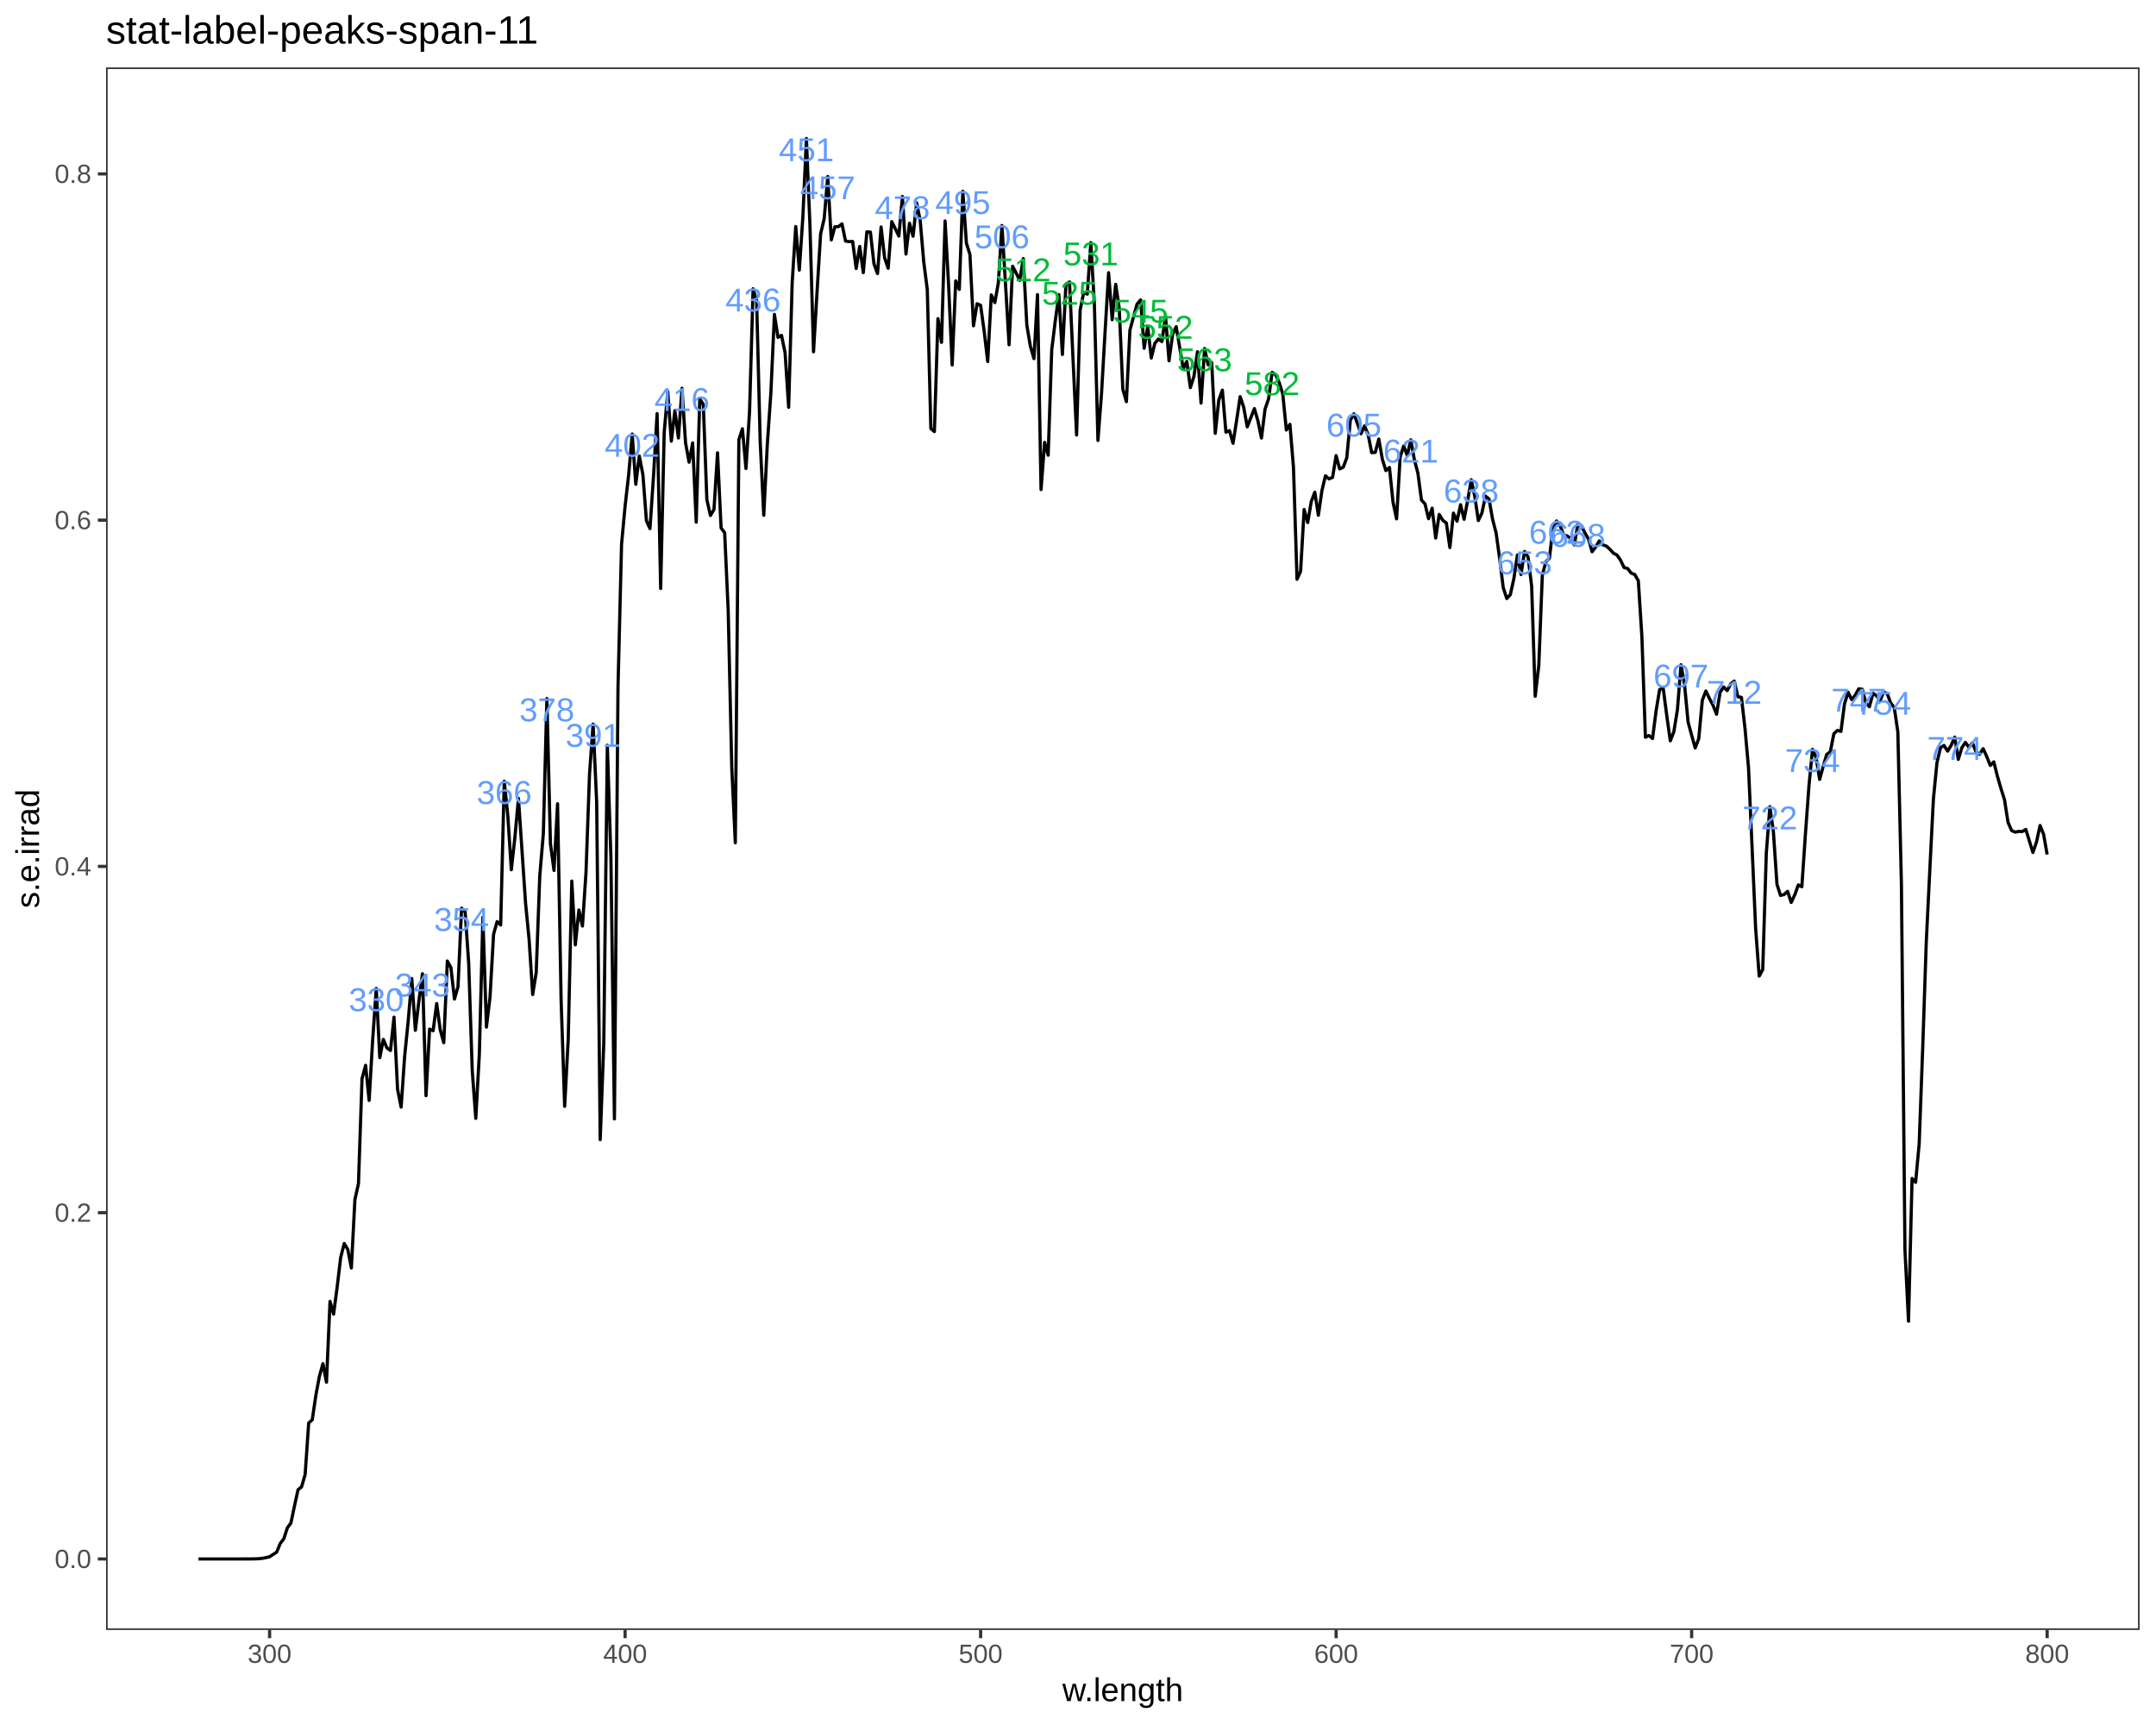
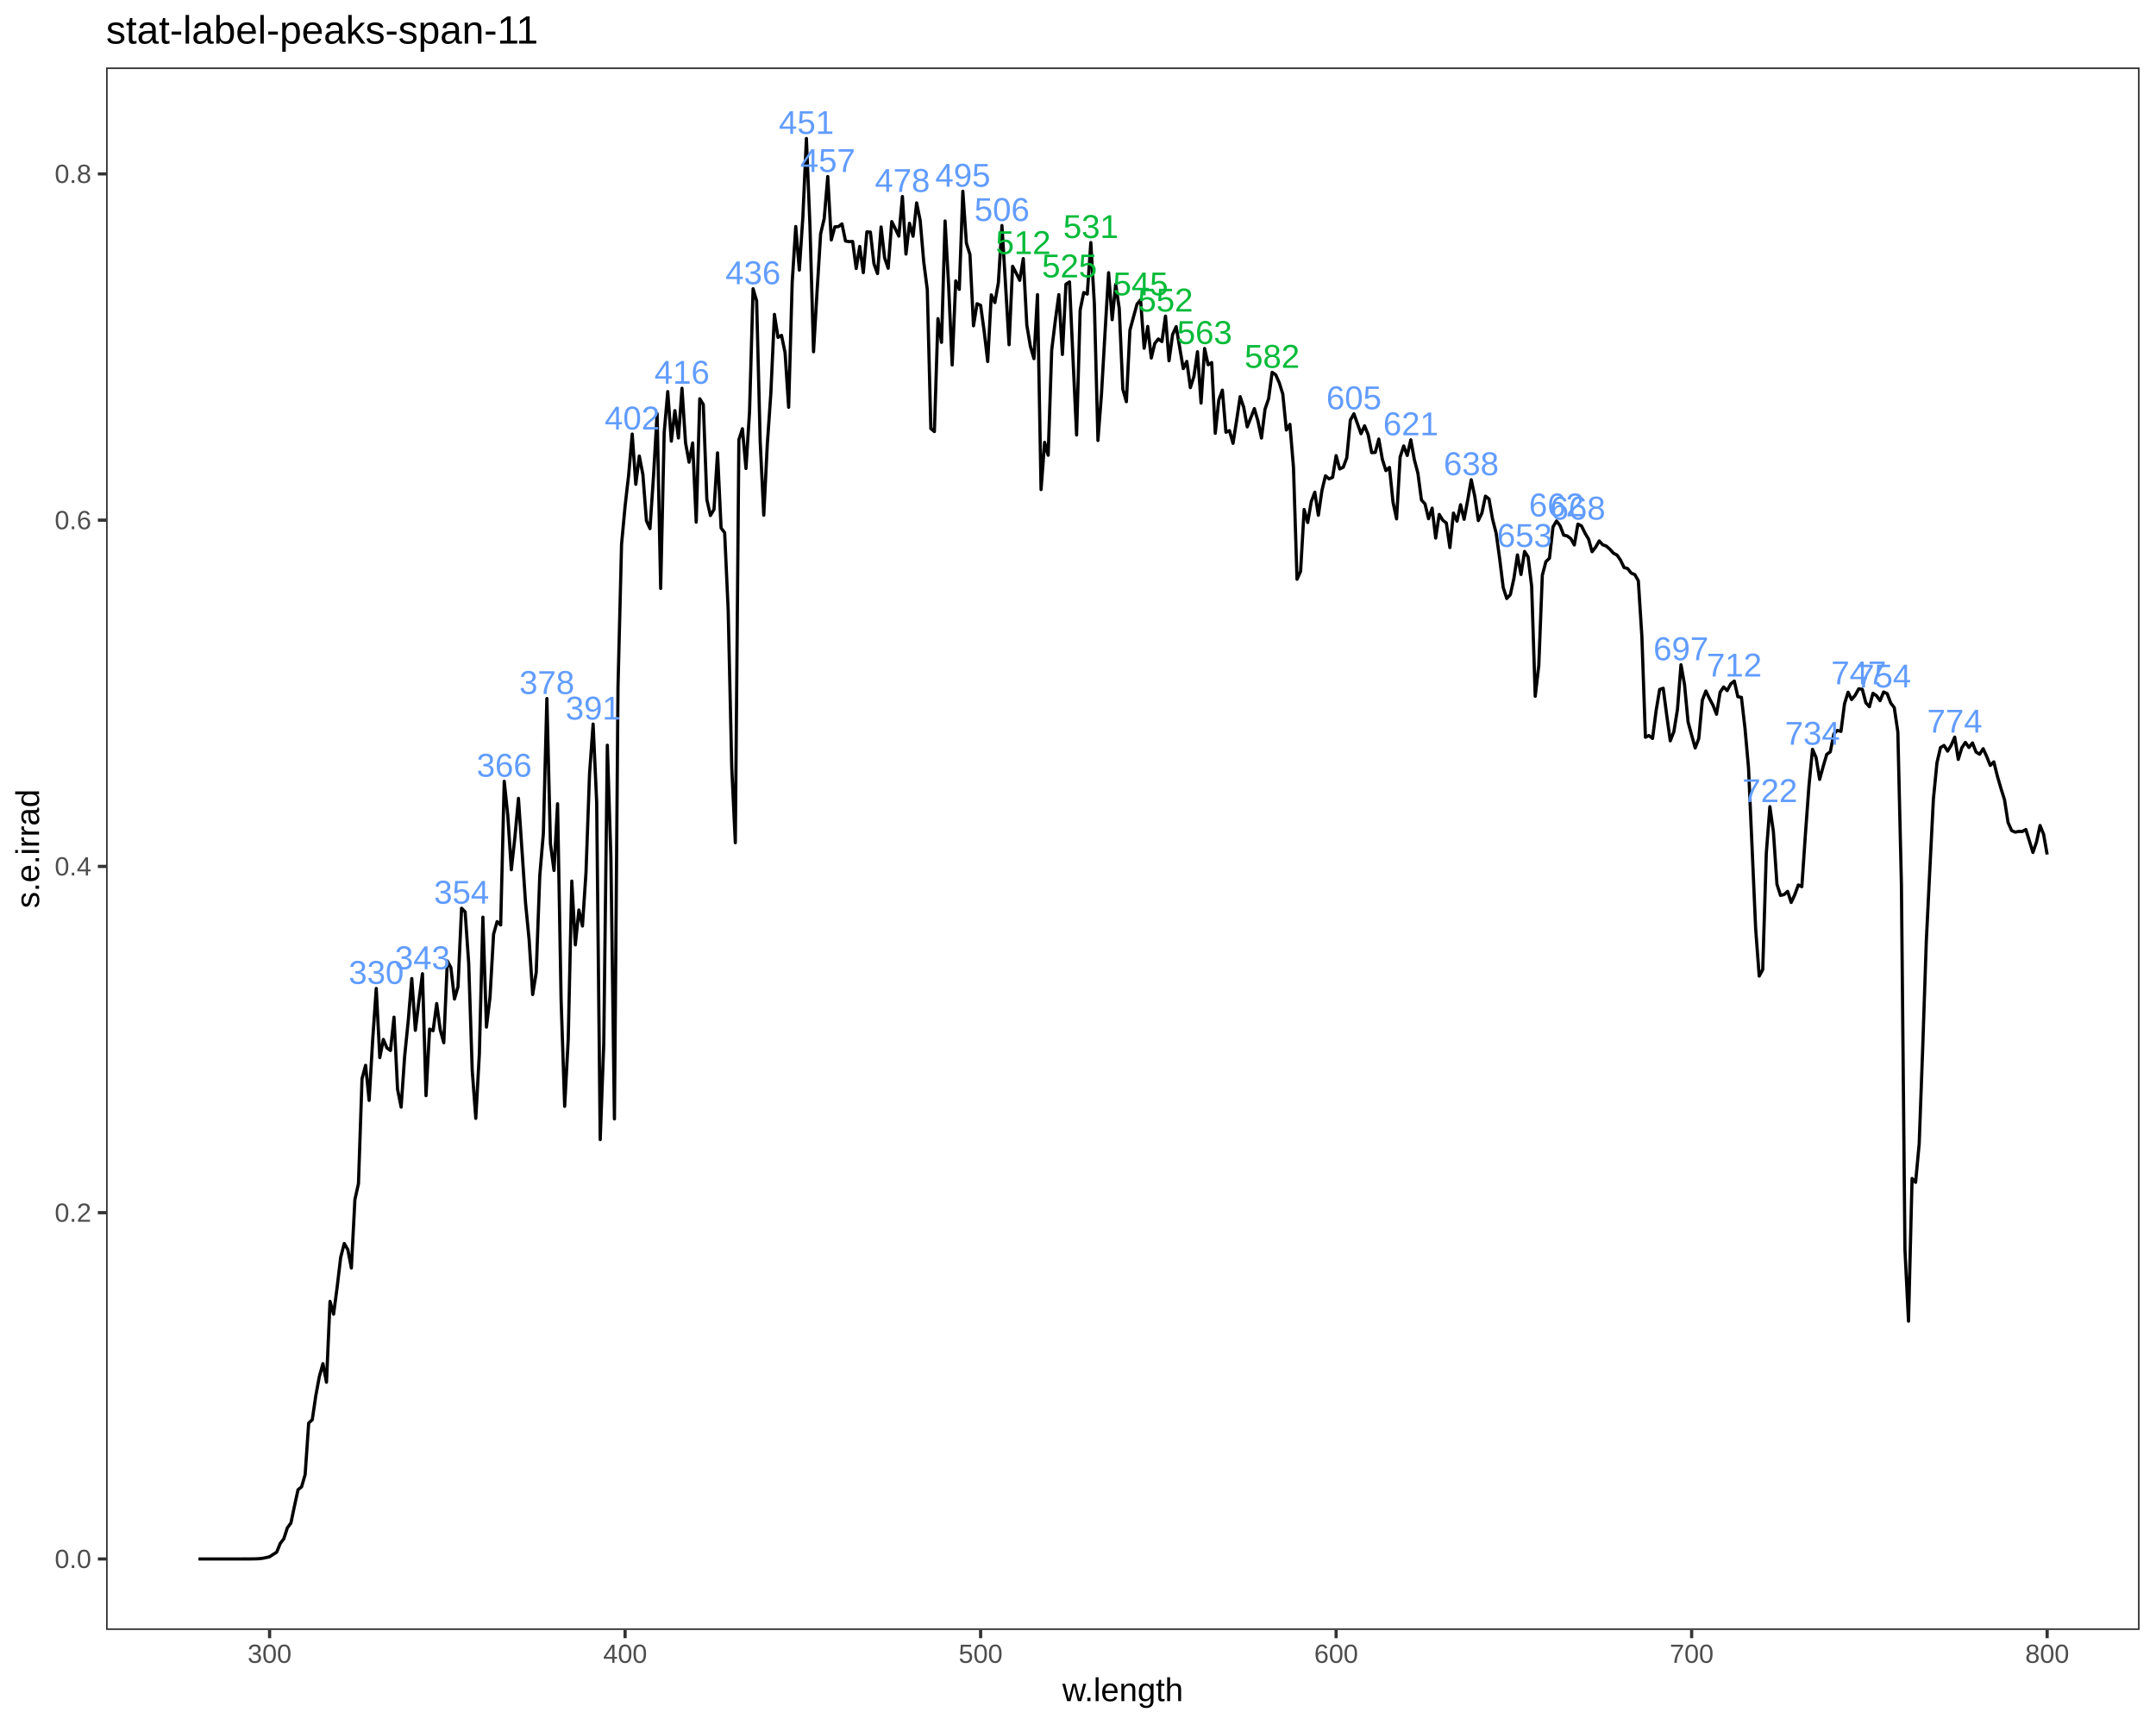
<svg xmlns="http://www.w3.org/2000/svg" viewBox="0 0 720.00 576.00">
  <defs>
    <style type="text/css">
    line, polyline, polygon, path, rect, circle {
      fill: none;
      stroke: #000000;
      stroke-linecap: round;
      stroke-linejoin: round;
      stroke-miterlimit: 10.00;
    }
  </style>
  </defs>
  <rect width="100%" height="100%" style="stroke: none; fill: #FFFFFF;" />
  <rect x="0.00" y="0.00" width="720.00" height="576.00" style="stroke-width: 1.07; stroke: #FFFFFF; fill: #FFFFFF;" />
  <defs>
    <clipPath id="cpMzUuNDJ8NzE0LjUyfDU0NC4yN3wyMi41Mg==">
      <rect x="35.42" y="22.52" width="679.10" height="521.75" />
    </clipPath>
  </defs>
  <rect x="35.42" y="22.52" width="679.10" height="521.75" style="stroke-width: 1.07; stroke: none; fill: #FFFFFF;" clip-path="url(#cpMzUuNDJ8NzE0LjUyfDU0NC4yN3wyMi41Mg==)" />
  <polyline points="66.28,520.56 67.38,520.56 68.48,520.56 69.57,520.56 70.67,520.56 71.76,520.56 72.86,520.56 73.96,520.56 75.05,520.56 76.15,520.56 77.24,520.56 78.34,520.56 79.44,520.56 80.53,520.56 81.72,520.55 82.91,520.55 84.09,520.54 85.28,520.52 86.47,520.47 87.66,520.34 88.84,520.10 90.03,519.82 91.22,519.04 92.40,518.29 93.59,515.37 94.78,513.82 95.97,510.15 97.15,508.55 98.34,502.87 99.53,497.44 100.71,496.48 101.90,492.39 103.09,475.16 104.28,474.09 105.46,466.05 106.65,459.62 107.84,455.35 109.03,461.55 110.21,434.55 111.40,438.82 112.59,429.81 113.77,419.87 114.96,415.22 116.15,417.23 117.34,423.40 118.52,400.57 119.71,395.22 120.90,360.16 122.09,355.73 123.27,367.44 124.46,347.19 125.65,330.06 126.83,353.16 128.02,347.08 129.21,349.93 130.40,350.77 131.58,339.65 132.77,363.75 133.96,369.68 135.14,352.63 136.33,340.86 137.52,326.75 138.71,344.04 139.89,334.29 141.08,325.15 142.27,365.86 143.46,343.64 144.64,344.16 145.83,335.10 147.02,343.88 148.20,348.18 149.39,320.90 150.58,323.10 151.77,333.59 152.95,329.49 154.14,303.27 155.33,304.48 156.52,321.59 157.70,357.40 158.89,373.43 160.08,351.92 161.26,306.25 162.45,342.98 163.64,332.95 164.83,311.95 166.01,307.74 167.20,308.86 168.39,260.87 169.58,272.28 170.76,290.43 171.95,279.60 173.14,266.58 174.32,283.94 175.51,301.55 176.70,313.77 177.89,332.09 179.07,324.73 180.26,292.42 181.45,278.34 182.63,233.25 183.82,281.71 185.01,290.66 186.20,268.38 187.38,333.83 188.57,369.42 189.76,347.03 190.95,294.20 192.13,315.51 193.32,303.86 194.51,309.22 195.69,291.41 196.88,258.36 198.07,241.78 199.26,267.79 200.44,380.54 201.63,348.48 202.82,248.85 204.01,286.16 205.19,373.61 206.38,229.44 207.57,181.71 208.75,169.00 209.94,158.56 211.13,144.93 212.32,161.71 213.50,152.27 214.69,158.44 215.88,173.90 217.06,176.51 218.25,158.88 219.44,138.11 220.63,196.50 221.81,144.37 223.00,130.76 224.19,147.31 225.38,137.12 226.56,146.25 227.75,129.65 228.94,147.88 230.12,154.34 231.31,147.90 232.50,174.36 233.69,133.15 234.87,135.05 236.06,166.86 237.25,172.13 238.44,170.11 239.62,151.21 240.81,176.31 242.00,177.87 243.18,203.76 244.37,256.34 245.56,281.40 246.75,146.83 247.93,143.17 249.12,156.44 250.31,137.45 251.49,96.42 252.68,100.46 253.87,147.49 255.06,172.04 256.24,148.46 257.43,131.24 258.62,104.98 259.81,112.66 260.99,111.98 262.18,117.79 263.37,136.00 264.55,94.38 265.74,75.64 266.93,90.19 268.12,72.43 269.30,46.24 270.49,75.43 271.68,117.46 272.87,97.17 274.05,78.08 275.24,73.03 276.43,58.94 277.61,80.13 278.80,75.74 279.99,75.67 281.18,74.76 282.36,80.48 283.55,80.69 284.74,80.63 285.93,89.66 287.11,82.28 288.30,91.03 289.49,77.42 290.67,77.50 291.86,88.10 293.05,91.36 294.24,75.79 295.42,86.11 296.61,89.58 297.80,73.99 298.98,76.35 300.17,78.84 301.36,65.60 302.55,84.84 303.73,74.55 304.92,78.88 306.11,67.74 307.30,73.65 308.48,87.40 309.67,96.69 310.86,143.11 312.04,144.11 313.23,106.40 314.42,114.32 315.61,73.79 316.79,95.29 317.98,121.86 319.17,93.79 320.36,96.63 321.54,63.86 322.73,81.18 323.92,85.02 325.10,108.79 326.29,101.42 327.48,101.95 328.67,110.67 329.85,120.72 331.04,98.46 332.23,101.04 333.41,94.38 334.60,75.31 335.79,94.86 336.98,115.11 338.16,88.91 339.35,91.17 340.54,93.62 341.73,86.34 342.91,108.59 344.10,115.65 345.29,119.75 346.47,98.38 347.66,163.48 348.85,147.70 350.04,152.01 351.22,116.85 352.41,107.16 353.60,98.38 354.79,118.36 355.97,94.90 357.16,94.14 358.35,120.18 359.53,145.24 360.72,103.52 361.91,97.67 363.10,98.21 364.28,81.00 365.47,101.64 366.66,147.07 367.84,131.64 369.03,110.98 370.22,91.06 371.41,106.76 372.59,94.95 373.78,103.06 374.97,129.97 376.16,134.13 377.34,110.25 378.53,105.83 379.72,101.54 380.90,100.13 382.09,116.28 383.28,109.00 384.47,119.55 385.65,114.67 386.84,113.19 388.03,114.06 389.22,105.54 390.40,120.46 391.59,111.71 392.78,109.08 393.96,116.01 395.15,123.10 396.34,120.68 397.53,129.44 398.71,125.71 399.90,117.45 401.09,134.58 402.28,116.36 403.46,121.80 404.65,121.06 405.84,144.69 407.02,133.56 408.21,130.28 409.40,144.32 410.59,143.78 411.77,148.04 412.96,140.44 414.15,132.45 415.33,135.96 416.52,142.53 417.71,139.48 418.90,136.44 420.08,140.53 421.27,146.27 422.46,136.62 423.65,133.15 424.83,124.33 426.02,125.13 427.21,127.80 428.39,131.60 429.58,143.59 430.77,141.69 431.96,156.08 433.14,193.42 434.33,190.79 435.52,170.13 436.71,174.48 437.89,167.53 439.08,164.35 440.27,172.05 441.45,163.86 442.64,158.87 443.83,159.91 445.02,159.39 446.20,152.14 447.39,156.59 448.58,156.01 449.76,152.86 450.95,140.27 452.14,138.17 453.33,141.49 454.51,144.83 455.70,142.19 456.89,145.11 458.08,151.14 459.26,151.07 460.45,146.61 461.64,153.36 462.82,157.14 464.01,156.09 465.20,167.69 466.39,173.26 467.57,152.65 468.76,148.91 469.95,152.09 471.14,146.86 472.32,153.47 473.51,158.01 474.70,166.98 475.88,168.24 477.07,173.21 478.26,169.69 479.45,179.66 480.63,171.77 481.82,173.71 483.01,174.64 484.19,182.84 485.38,171.32 486.57,174.03 487.76,168.53 488.94,173.40 490.13,167.11 491.32,160.19 492.51,165.78 493.69,173.82 494.88,171.33 496.07,165.66 497.25,166.59 498.44,173.34 499.63,177.98 500.82,186.56 502.00,196.19 503.19,199.85 504.38,198.56 505.57,193.14 506.75,185.30 507.94,191.83 509.13,184.14 510.31,185.99 511.50,195.79 512.69,232.49 513.88,222.25 515.06,192.10 516.25,187.55 517.44,186.41 518.63,175.95 519.81,173.96 521.00,175.54 522.19,178.69 523.37,178.96 524.56,179.84 525.75,181.98 526.94,175.01 528.12,175.58 529.31,178.00 530.50,180.00 531.68,184.23 532.87,182.70 534.06,180.63 535.25,181.92 536.43,182.34 537.62,183.40 538.81,184.72 540.00,185.34 541.18,187.04 542.37,189.52 543.56,189.84 544.74,191.37 545.93,191.85 547.12,193.91 548.31,212.55 549.49,246.18 550.68,245.61 551.87,246.59 553.06,237.33 554.24,230.23 555.43,229.81 556.62,238.96 557.80,247.37 558.99,244.32 560.18,236.97 561.37,221.97 562.55,228.57 563.74,241.11 564.93,245.49 566.11,249.75 567.30,246.63 568.49,233.83 569.68,230.73 570.86,233.22 572.05,235.46 573.24,238.49 574.43,231.16 575.61,229.39 576.80,230.60 577.99,228.36 579.17,227.41 580.36,232.64 581.55,232.85 582.74,243.16 583.92,256.36 585.11,282.99 586.30,310.06 587.49,325.93 588.67,323.73 589.86,284.89 591.05,269.35 592.23,277.75 593.42,295.27 594.61,298.99 595.80,298.70 596.98,297.64 598.17,301.34 599.36,298.80 600.55,295.50 601.73,296.08 602.92,278.57 604.11,262.35 605.29,250.20 606.48,252.94 607.67,260.25 608.86,255.91 610.04,251.89 611.23,251.04 612.42,245.02 613.60,243.89 614.79,244.22 615.98,235.00 617.17,231.14 618.35,233.59 619.54,232.16 620.73,230.01 621.92,230.16 623.10,234.67 624.29,235.99 625.48,231.49 626.66,232.31 627.85,233.96 629.04,231.06 630.23,231.62 631.41,234.74 632.60,236.30 633.79,244.41 634.98,295.31 636.16,417.28 637.35,441.17 638.54,393.50 639.72,394.80 640.91,382.00 642.10,349.66 643.29,314.34 644.47,290.35 645.66,266.87 646.85,254.70 648.03,249.62 649.22,248.92 650.41,250.81 651.60,248.87 652.78,246.14 653.97,253.57 655.16,249.68 656.35,247.89 657.53,249.58 658.72,248.08 659.91,251.13 661.09,251.85 662.28,250.00 663.47,252.62 664.66,255.59 665.84,254.40 667.03,259.18 668.22,263.26 669.41,267.05 670.59,274.62 671.78,277.33 672.97,277.86 674.15,277.62 675.34,277.66 676.53,276.98 677.72,280.82 678.90,284.65 680.09,281.15 681.28,275.65 682.46,278.57 683.65,285.32 " style="stroke-width: 1.07; stroke-linecap: butt;" clip-path="url(#cpMzUuNDJ8NzE0LjUyfDU0NC4yN3wyMi41Mg==)" />
  <g clip-path="url(#cpMzUuNDJ8NzE0LjUyfDU0NC4yN3wyMi41Mg==)">
-     <text x="116.44" y="337.65" style="font-size: 11.04px; fill: #619CFF; font-family: Liberation Sans;" textLength="18.42px" lengthAdjust="spacingAndGlyphs">330</text>
+     <text x="116.44" y="328.54" style="font-size: 11.04px; fill: #619CFF; font-family: Liberation Sans;" textLength="18.42px" lengthAdjust="spacingAndGlyphs">330</text>
  </g>
  <g clip-path="url(#cpMzUuNDJ8NzE0LjUyfDU0NC4yN3wyMi41Mg==)">
-     <text x="131.87" y="332.74" style="font-size: 11.04px; fill: #619CFF; font-family: Liberation Sans;" textLength="18.42px" lengthAdjust="spacingAndGlyphs">343</text>
+     <text x="131.87" y="323.63" style="font-size: 11.04px; fill: #619CFF; font-family: Liberation Sans;" textLength="18.42px" lengthAdjust="spacingAndGlyphs">343</text>
  </g>
  <g clip-path="url(#cpMzUuNDJ8NzE0LjUyfDU0NC4yN3wyMi41Mg==)">
-     <text x="144.93" y="310.86" style="font-size: 11.04px; fill: #619CFF; font-family: Liberation Sans;" textLength="18.42px" lengthAdjust="spacingAndGlyphs">354</text>
+     <text x="144.93" y="301.75" style="font-size: 11.04px; fill: #619CFF; font-family: Liberation Sans;" textLength="18.42px" lengthAdjust="spacingAndGlyphs">354</text>
  </g>
  <g clip-path="url(#cpMzUuNDJ8NzE0LjUyfDU0NC4yN3wyMi41Mg==)">
-     <text x="159.18" y="268.47" style="font-size: 11.04px; fill: #619CFF; font-family: Liberation Sans;" textLength="18.42px" lengthAdjust="spacingAndGlyphs">366</text>
+     <text x="159.18" y="259.36" style="font-size: 11.04px; fill: #619CFF; font-family: Liberation Sans;" textLength="18.42px" lengthAdjust="spacingAndGlyphs">366</text>
  </g>
  <g clip-path="url(#cpMzUuNDJ8NzE0LjUyfDU0NC4yN3wyMi41Mg==)">
-     <text x="173.42" y="240.84" style="font-size: 11.04px; fill: #619CFF; font-family: Liberation Sans;" textLength="18.42px" lengthAdjust="spacingAndGlyphs">378</text>
+     <text x="173.42" y="231.73" style="font-size: 11.04px; fill: #619CFF; font-family: Liberation Sans;" textLength="18.42px" lengthAdjust="spacingAndGlyphs">378</text>
  </g>
  <g clip-path="url(#cpMzUuNDJ8NzE0LjUyfDU0NC4yN3wyMi41Mg==)">
-     <text x="188.86" y="249.38" style="font-size: 11.04px; fill: #619CFF; font-family: Liberation Sans;" textLength="18.42px" lengthAdjust="spacingAndGlyphs">391</text>
+     <text x="188.86" y="240.27" style="font-size: 11.04px; fill: #619CFF; font-family: Liberation Sans;" textLength="18.42px" lengthAdjust="spacingAndGlyphs">391</text>
  </g>
  <g clip-path="url(#cpMzUuNDJ8NzE0LjUyfDU0NC4yN3wyMi41Mg==)">
-     <text x="201.92" y="152.53" style="font-size: 11.04px; fill: #619CFF; font-family: Liberation Sans;" textLength="18.42px" lengthAdjust="spacingAndGlyphs">402</text>
+     <text x="201.92" y="143.42" style="font-size: 11.04px; fill: #619CFF; font-family: Liberation Sans;" textLength="18.42px" lengthAdjust="spacingAndGlyphs">402</text>
  </g>
  <g clip-path="url(#cpMzUuNDJ8NzE0LjUyfDU0NC4yN3wyMi41Mg==)">
-     <text x="218.54" y="137.24" style="font-size: 11.04px; fill: #619CFF; font-family: Liberation Sans;" textLength="18.42px" lengthAdjust="spacingAndGlyphs">416</text>
+     <text x="218.54" y="128.13" style="font-size: 11.04px; fill: #619CFF; font-family: Liberation Sans;" textLength="18.42px" lengthAdjust="spacingAndGlyphs">416</text>
  </g>
  <g clip-path="url(#cpMzUuNDJ8NzE0LjUyfDU0NC4yN3wyMi41Mg==)">
-     <text x="242.28" y="104.01" style="font-size: 11.04px; fill: #619CFF; font-family: Liberation Sans;" textLength="18.42px" lengthAdjust="spacingAndGlyphs">436</text>
+     <text x="242.28" y="94.90" style="font-size: 11.04px; fill: #619CFF; font-family: Liberation Sans;" textLength="18.42px" lengthAdjust="spacingAndGlyphs">436</text>
  </g>
  <g clip-path="url(#cpMzUuNDJ8NzE0LjUyfDU0NC4yN3wyMi41Mg==)">
-     <text x="260.09" y="53.83" style="font-size: 11.04px; fill: #619CFF; font-family: Liberation Sans;" textLength="18.42px" lengthAdjust="spacingAndGlyphs">451</text>
+     <text x="260.09" y="44.72" style="font-size: 11.04px; fill: #619CFF; font-family: Liberation Sans;" textLength="18.42px" lengthAdjust="spacingAndGlyphs">451</text>
  </g>
  <g clip-path="url(#cpMzUuNDJ8NzE0LjUyfDU0NC4yN3wyMi41Mg==)">
-     <text x="267.22" y="66.53" style="font-size: 11.04px; fill: #619CFF; font-family: Liberation Sans;" textLength="18.42px" lengthAdjust="spacingAndGlyphs">457</text>
+     <text x="267.22" y="57.42" style="font-size: 11.04px; fill: #619CFF; font-family: Liberation Sans;" textLength="18.42px" lengthAdjust="spacingAndGlyphs">457</text>
  </g>
  <g clip-path="url(#cpMzUuNDJ8NzE0LjUyfDU0NC4yN3wyMi41Mg==)">
-     <text x="292.15" y="73.19" style="font-size: 11.04px; fill: #619CFF; font-family: Liberation Sans;" textLength="18.42px" lengthAdjust="spacingAndGlyphs">478</text>
+     <text x="292.15" y="64.08" style="font-size: 11.04px; fill: #619CFF; font-family: Liberation Sans;" textLength="18.42px" lengthAdjust="spacingAndGlyphs">478</text>
  </g>
  <g clip-path="url(#cpMzUuNDJ8NzE0LjUyfDU0NC4yN3wyMi41Mg==)">
-     <text x="312.33" y="71.45" style="font-size: 11.04px; fill: #619CFF; font-family: Liberation Sans;" textLength="18.42px" lengthAdjust="spacingAndGlyphs">495</text>
+     <text x="312.33" y="62.34" style="font-size: 11.04px; fill: #619CFF; font-family: Liberation Sans;" textLength="18.42px" lengthAdjust="spacingAndGlyphs">495</text>
  </g>
  <g clip-path="url(#cpMzUuNDJ8NzE0LjUyfDU0NC4yN3wyMi41Mg==)">
-     <text x="325.39" y="82.90" style="font-size: 11.04px; fill: #619CFF; font-family: Liberation Sans;" textLength="18.42px" lengthAdjust="spacingAndGlyphs">506</text>
+     <text x="325.39" y="73.79" style="font-size: 11.04px; fill: #619CFF; font-family: Liberation Sans;" textLength="18.42px" lengthAdjust="spacingAndGlyphs">506</text>
  </g>
  <g clip-path="url(#cpMzUuNDJ8NzE0LjUyfDU0NC4yN3wyMi41Mg==)">
-     <text x="332.51" y="93.94" style="font-size: 11.04px; fill: #00BA38; font-family: Liberation Sans;" textLength="18.42px" lengthAdjust="spacingAndGlyphs">512</text>
+     <text x="332.51" y="84.83" style="font-size: 11.04px; fill: #00BA38; font-family: Liberation Sans;" textLength="18.42px" lengthAdjust="spacingAndGlyphs">512</text>
  </g>
  <g clip-path="url(#cpMzUuNDJ8NzE0LjUyfDU0NC4yN3wyMi41Mg==)">
-     <text x="347.95" y="101.73" style="font-size: 11.04px; fill: #00BA38; font-family: Liberation Sans;" textLength="18.42px" lengthAdjust="spacingAndGlyphs">525</text>
+     <text x="347.95" y="92.62" style="font-size: 11.04px; fill: #00BA38; font-family: Liberation Sans;" textLength="18.42px" lengthAdjust="spacingAndGlyphs">525</text>
  </g>
  <g clip-path="url(#cpMzUuNDJ8NzE0LjUyfDU0NC4yN3wyMi41Mg==)">
-     <text x="355.07" y="88.59" style="font-size: 11.04px; fill: #00BA38; font-family: Liberation Sans;" textLength="18.42px" lengthAdjust="spacingAndGlyphs">531</text>
+     <text x="355.07" y="79.48" style="font-size: 11.04px; fill: #00BA38; font-family: Liberation Sans;" textLength="18.42px" lengthAdjust="spacingAndGlyphs">531</text>
  </g>
  <g clip-path="url(#cpMzUuNDJ8NzE0LjUyfDU0NC4yN3wyMi41Mg==)">
-     <text x="371.69" y="107.72" style="font-size: 11.04px; fill: #00BA38; font-family: Liberation Sans;" textLength="18.42px" lengthAdjust="spacingAndGlyphs">545</text>
+     <text x="371.69" y="98.61" style="font-size: 11.04px; fill: #00BA38; font-family: Liberation Sans;" textLength="18.42px" lengthAdjust="spacingAndGlyphs">545</text>
  </g>
  <g clip-path="url(#cpMzUuNDJ8NzE0LjUyfDU0NC4yN3wyMi41Mg==)">
-     <text x="380.00" y="113.13" style="font-size: 11.04px; fill: #00BA38; font-family: Liberation Sans;" textLength="18.42px" lengthAdjust="spacingAndGlyphs">552</text>
+     <text x="380.00" y="104.02" style="font-size: 11.04px; fill: #00BA38; font-family: Liberation Sans;" textLength="18.42px" lengthAdjust="spacingAndGlyphs">552</text>
  </g>
  <g clip-path="url(#cpMzUuNDJ8NzE0LjUyfDU0NC4yN3wyMi41Mg==)">
-     <text x="393.06" y="123.96" style="font-size: 11.04px; fill: #00BA38; font-family: Liberation Sans;" textLength="18.42px" lengthAdjust="spacingAndGlyphs">563</text>
+     <text x="393.06" y="114.85" style="font-size: 11.04px; fill: #00BA38; font-family: Liberation Sans;" textLength="18.42px" lengthAdjust="spacingAndGlyphs">563</text>
  </g>
  <g clip-path="url(#cpMzUuNDJ8NzE0LjUyfDU0NC4yN3wyMi41Mg==)">
-     <text x="415.62" y="131.93" style="font-size: 11.04px; fill: #00BA38; font-family: Liberation Sans;" textLength="18.42px" lengthAdjust="spacingAndGlyphs">582</text>
+     <text x="415.62" y="122.82" style="font-size: 11.04px; fill: #00BA38; font-family: Liberation Sans;" textLength="18.42px" lengthAdjust="spacingAndGlyphs">582</text>
  </g>
  <g clip-path="url(#cpMzUuNDJ8NzE0LjUyfDU0NC4yN3wyMi41Mg==)">
-     <text x="442.93" y="145.77" style="font-size: 11.04px; fill: #619CFF; font-family: Liberation Sans;" textLength="18.42px" lengthAdjust="spacingAndGlyphs">605</text>
+     <text x="442.93" y="136.66" style="font-size: 11.04px; fill: #619CFF; font-family: Liberation Sans;" textLength="18.42px" lengthAdjust="spacingAndGlyphs">605</text>
  </g>
  <g clip-path="url(#cpMzUuNDJ8NzE0LjUyfDU0NC4yN3wyMi41Mg==)">
-     <text x="461.92" y="154.45" style="font-size: 11.04px; fill: #619CFF; font-family: Liberation Sans;" textLength="18.42px" lengthAdjust="spacingAndGlyphs">621</text>
+     <text x="461.92" y="145.34" style="font-size: 11.04px; fill: #619CFF; font-family: Liberation Sans;" textLength="18.42px" lengthAdjust="spacingAndGlyphs">621</text>
  </g>
  <g clip-path="url(#cpMzUuNDJ8NzE0LjUyfDU0NC4yN3wyMi41Mg==)">
-     <text x="482.11" y="167.78" style="font-size: 11.04px; fill: #619CFF; font-family: Liberation Sans;" textLength="18.42px" lengthAdjust="spacingAndGlyphs">638</text>
+     <text x="482.11" y="158.67" style="font-size: 11.04px; fill: #619CFF; font-family: Liberation Sans;" textLength="18.42px" lengthAdjust="spacingAndGlyphs">638</text>
  </g>
  <g clip-path="url(#cpMzUuNDJ8NzE0LjUyfDU0NC4yN3wyMi41Mg==)">
-     <text x="499.92" y="191.74" style="font-size: 11.04px; fill: #619CFF; font-family: Liberation Sans;" textLength="18.42px" lengthAdjust="spacingAndGlyphs">653</text>
+     <text x="499.92" y="182.62" style="font-size: 11.04px; fill: #619CFF; font-family: Liberation Sans;" textLength="18.42px" lengthAdjust="spacingAndGlyphs">653</text>
  </g>
  <g clip-path="url(#cpMzUuNDJ8NzE0LjUyfDU0NC4yN3wyMi41Mg==)">
-     <text x="510.60" y="181.55" style="font-size: 11.04px; fill: #619CFF; font-family: Liberation Sans;" textLength="18.42px" lengthAdjust="spacingAndGlyphs">662</text>
+     <text x="510.60" y="172.44" style="font-size: 11.04px; fill: #619CFF; font-family: Liberation Sans;" textLength="18.42px" lengthAdjust="spacingAndGlyphs">662</text>
  </g>
  <g clip-path="url(#cpMzUuNDJ8NzE0LjUyfDU0NC4yN3wyMi41Mg==)">
-     <text x="517.72" y="182.61" style="font-size: 11.04px; fill: #619CFF; font-family: Liberation Sans;" textLength="18.42px" lengthAdjust="spacingAndGlyphs">668</text>
+     <text x="517.72" y="173.50" style="font-size: 11.04px; fill: #619CFF; font-family: Liberation Sans;" textLength="18.42px" lengthAdjust="spacingAndGlyphs">668</text>
  </g>
  <g clip-path="url(#cpMzUuNDJ8NzE0LjUyfDU0NC4yN3wyMi41Mg==)">
-     <text x="552.15" y="229.57" style="font-size: 11.04px; fill: #619CFF; font-family: Liberation Sans;" textLength="18.42px" lengthAdjust="spacingAndGlyphs">697</text>
+     <text x="552.15" y="220.45" style="font-size: 11.04px; fill: #619CFF; font-family: Liberation Sans;" textLength="18.42px" lengthAdjust="spacingAndGlyphs">697</text>
  </g>
  <g clip-path="url(#cpMzUuNDJ8NzE0LjUyfDU0NC4yN3wyMi41Mg==)">
-     <text x="569.96" y="235.01" style="font-size: 11.04px; fill: #619CFF; font-family: Liberation Sans;" textLength="18.42px" lengthAdjust="spacingAndGlyphs">712</text>
+     <text x="569.96" y="225.90" style="font-size: 11.04px; fill: #619CFF; font-family: Liberation Sans;" textLength="18.42px" lengthAdjust="spacingAndGlyphs">712</text>
  </g>
  <g clip-path="url(#cpMzUuNDJ8NzE0LjUyfDU0NC4yN3wyMi41Mg==)">
-     <text x="581.84" y="276.94" style="font-size: 11.04px; fill: #619CFF; font-family: Liberation Sans;" textLength="18.42px" lengthAdjust="spacingAndGlyphs">722</text>
+     <text x="581.84" y="267.83" style="font-size: 11.04px; fill: #619CFF; font-family: Liberation Sans;" textLength="18.42px" lengthAdjust="spacingAndGlyphs">722</text>
  </g>
  <g clip-path="url(#cpMzUuNDJ8NzE0LjUyfDU0NC4yN3wyMi41Mg==)">
-     <text x="596.08" y="257.79" style="font-size: 11.04px; fill: #619CFF; font-family: Liberation Sans;" textLength="18.42px" lengthAdjust="spacingAndGlyphs">734</text>
+     <text x="596.08" y="248.68" style="font-size: 11.04px; fill: #619CFF; font-family: Liberation Sans;" textLength="18.42px" lengthAdjust="spacingAndGlyphs">734</text>
  </g>
  <g clip-path="url(#cpMzUuNDJ8NzE0LjUyfDU0NC4yN3wyMi41Mg==)">
-     <text x="611.52" y="237.61" style="font-size: 11.04px; fill: #619CFF; font-family: Liberation Sans;" textLength="18.42px" lengthAdjust="spacingAndGlyphs">747</text>
+     <text x="611.52" y="228.49" style="font-size: 11.04px; fill: #619CFF; font-family: Liberation Sans;" textLength="18.42px" lengthAdjust="spacingAndGlyphs">747</text>
  </g>
  <g clip-path="url(#cpMzUuNDJ8NzE0LjUyfDU0NC4yN3wyMi41Mg==)">
-     <text x="619.83" y="238.66" style="font-size: 11.04px; fill: #619CFF; font-family: Liberation Sans;" textLength="18.42px" lengthAdjust="spacingAndGlyphs">754</text>
+     <text x="619.83" y="229.54" style="font-size: 11.04px; fill: #619CFF; font-family: Liberation Sans;" textLength="18.42px" lengthAdjust="spacingAndGlyphs">754</text>
  </g>
  <g clip-path="url(#cpMzUuNDJ8NzE0LjUyfDU0NC4yN3wyMi41Mg==)">
-     <text x="643.57" y="253.73" style="font-size: 11.04px; fill: #619CFF; font-family: Liberation Sans;" textLength="18.42px" lengthAdjust="spacingAndGlyphs">774</text>
+     <text x="643.57" y="244.62" style="font-size: 11.04px; fill: #619CFF; font-family: Liberation Sans;" textLength="18.42px" lengthAdjust="spacingAndGlyphs">774</text>
  </g>
  <rect x="35.42" y="22.52" width="679.10" height="521.75" style="stroke-width: 1.07; stroke: #333333;" clip-path="url(#cpMzUuNDJ8NzE0LjUyfDU0NC4yN3wyMi41Mg==)" />
  <defs>
    <clipPath id="cpMC4wMHw3MjAuMDB8NTc2LjAwfDAuMDA=">
      <rect x="0.00" y="0.00" width="720.00" height="576.00" />
    </clipPath>
  </defs>
  <g clip-path="url(#cpMC4wMHw3MjAuMDB8NTc2LjAwfDAuMDA=)">
    <text x="18.27" y="523.58" style="font-size: 8.80px; fill: #4D4D4D; font-family: Liberation Sans;" textLength="12.22px" lengthAdjust="spacingAndGlyphs">0.0</text>
  </g>
  <g clip-path="url(#cpMC4wMHw3MjAuMDB8NTc2LjAwfDAuMDA=)">
    <text x="18.27" y="407.96" style="font-size: 8.80px; fill: #4D4D4D; font-family: Liberation Sans;" textLength="12.22px" lengthAdjust="spacingAndGlyphs">0.2</text>
  </g>
  <g clip-path="url(#cpMC4wMHw3MjAuMDB8NTc2LjAwfDAuMDA=)">
    <text x="18.27" y="292.33" style="font-size: 8.80px; fill: #4D4D4D; font-family: Liberation Sans;" textLength="12.22px" lengthAdjust="spacingAndGlyphs">0.4</text>
  </g>
  <g clip-path="url(#cpMC4wMHw3MjAuMDB8NTc2LjAwfDAuMDA=)">
    <text x="18.27" y="176.71" style="font-size: 8.80px; fill: #4D4D4D; font-family: Liberation Sans;" textLength="12.22px" lengthAdjust="spacingAndGlyphs">0.6</text>
  </g>
  <g clip-path="url(#cpMC4wMHw3MjAuMDB8NTc2LjAwfDAuMDA=)">
    <text x="18.27" y="61.09" style="font-size: 8.80px; fill: #4D4D4D; font-family: Liberation Sans;" textLength="12.22px" lengthAdjust="spacingAndGlyphs">0.8</text>
  </g>
  <polyline points="32.68,520.56 35.42,520.56 " style="stroke-width: 1.07; stroke: #333333; stroke-linecap: butt;" clip-path="url(#cpMC4wMHw3MjAuMDB8NTc2LjAwfDAuMDA=)" />
  <polyline points="32.68,404.93 35.42,404.93 " style="stroke-width: 1.07; stroke: #333333; stroke-linecap: butt;" clip-path="url(#cpMC4wMHw3MjAuMDB8NTc2LjAwfDAuMDA=)" />
  <polyline points="32.68,289.31 35.42,289.31 " style="stroke-width: 1.07; stroke: #333333; stroke-linecap: butt;" clip-path="url(#cpMC4wMHw3MjAuMDB8NTc2LjAwfDAuMDA=)" />
  <polyline points="32.68,173.69 35.42,173.69 " style="stroke-width: 1.07; stroke: #333333; stroke-linecap: butt;" clip-path="url(#cpMC4wMHw3MjAuMDB8NTc2LjAwfDAuMDA=)" />
  <polyline points="32.68,58.07 35.42,58.07 " style="stroke-width: 1.07; stroke: #333333; stroke-linecap: butt;" clip-path="url(#cpMC4wMHw3MjAuMDB8NTc2LjAwfDAuMDA=)" />
  <polyline points="90.03,547.01 90.03,544.27 " style="stroke-width: 1.07; stroke: #333333; stroke-linecap: butt;" clip-path="url(#cpMC4wMHw3MjAuMDB8NTc2LjAwfDAuMDA=)" />
  <polyline points="208.75,547.01 208.75,544.27 " style="stroke-width: 1.07; stroke: #333333; stroke-linecap: butt;" clip-path="url(#cpMC4wMHw3MjAuMDB8NTc2LjAwfDAuMDA=)" />
  <polyline points="327.48,547.01 327.48,544.27 " style="stroke-width: 1.07; stroke: #333333; stroke-linecap: butt;" clip-path="url(#cpMC4wMHw3MjAuMDB8NTc2LjAwfDAuMDA=)" />
  <polyline points="446.20,547.01 446.20,544.27 " style="stroke-width: 1.07; stroke: #333333; stroke-linecap: butt;" clip-path="url(#cpMC4wMHw3MjAuMDB8NTc2LjAwfDAuMDA=)" />
  <polyline points="564.93,547.01 564.93,544.27 " style="stroke-width: 1.07; stroke: #333333; stroke-linecap: butt;" clip-path="url(#cpMC4wMHw3MjAuMDB8NTc2LjAwfDAuMDA=)" />
  <polyline points="683.65,547.01 683.65,544.27 " style="stroke-width: 1.07; stroke: #333333; stroke-linecap: butt;" clip-path="url(#cpMC4wMHw3MjAuMDB8NTc2LjAwfDAuMDA=)" />
  <g clip-path="url(#cpMC4wMHw3MjAuMDB8NTc2LjAwfDAuMDA=)">
    <text x="82.69" y="555.25" style="font-size: 8.80px; fill: #4D4D4D; font-family: Liberation Sans;" textLength="14.67px" lengthAdjust="spacingAndGlyphs">300</text>
  </g>
  <g clip-path="url(#cpMC4wMHw3MjAuMDB8NTc2LjAwfDAuMDA=)">
    <text x="201.42" y="555.25" style="font-size: 8.80px; fill: #4D4D4D; font-family: Liberation Sans;" textLength="14.67px" lengthAdjust="spacingAndGlyphs">400</text>
  </g>
  <g clip-path="url(#cpMC4wMHw3MjAuMDB8NTc2LjAwfDAuMDA=)">
    <text x="320.14" y="555.25" style="font-size: 8.80px; fill: #4D4D4D; font-family: Liberation Sans;" textLength="14.67px" lengthAdjust="spacingAndGlyphs">500</text>
  </g>
  <g clip-path="url(#cpMC4wMHw3MjAuMDB8NTc2LjAwfDAuMDA=)">
    <text x="438.87" y="555.25" style="font-size: 8.80px; fill: #4D4D4D; font-family: Liberation Sans;" textLength="14.67px" lengthAdjust="spacingAndGlyphs">600</text>
  </g>
  <g clip-path="url(#cpMC4wMHw3MjAuMDB8NTc2LjAwfDAuMDA=)">
    <text x="557.59" y="555.25" style="font-size: 8.80px; fill: #4D4D4D; font-family: Liberation Sans;" textLength="14.67px" lengthAdjust="spacingAndGlyphs">700</text>
  </g>
  <g clip-path="url(#cpMC4wMHw3MjAuMDB8NTc2LjAwfDAuMDA=)">
    <text x="676.32" y="555.25" style="font-size: 8.80px; fill: #4D4D4D; font-family: Liberation Sans;" textLength="14.67px" lengthAdjust="spacingAndGlyphs">800</text>
  </g>
  <g clip-path="url(#cpMC4wMHw3MjAuMDB8NTc2LjAwfDAuMDA=)">
    <text x="354.77" y="568.04" style="font-size: 11.00px; font-family: Liberation Sans;" textLength="40.39px" lengthAdjust="spacingAndGlyphs">w.length</text>
  </g>
  <g clip-path="url(#cpMC4wMHw3MjAuMDB8NTc2LjAwfDAuMDA=)">
    <text transform="translate(13.04,303.27) rotate(-90)" style="font-size: 11.00px; font-family: Liberation Sans;" textLength="39.75px" lengthAdjust="spacingAndGlyphs">s.e.irrad</text>
  </g>
  <g clip-path="url(#cpMC4wMHw3MjAuMDB8NTc2LjAwfDAuMDA=)">
    <text x="35.42" y="14.56" style="font-size: 13.20px; font-family: Liberation Sans;" textLength="144.08px" lengthAdjust="spacingAndGlyphs">stat-label-peaks-span-11</text>
  </g>
</svg>
